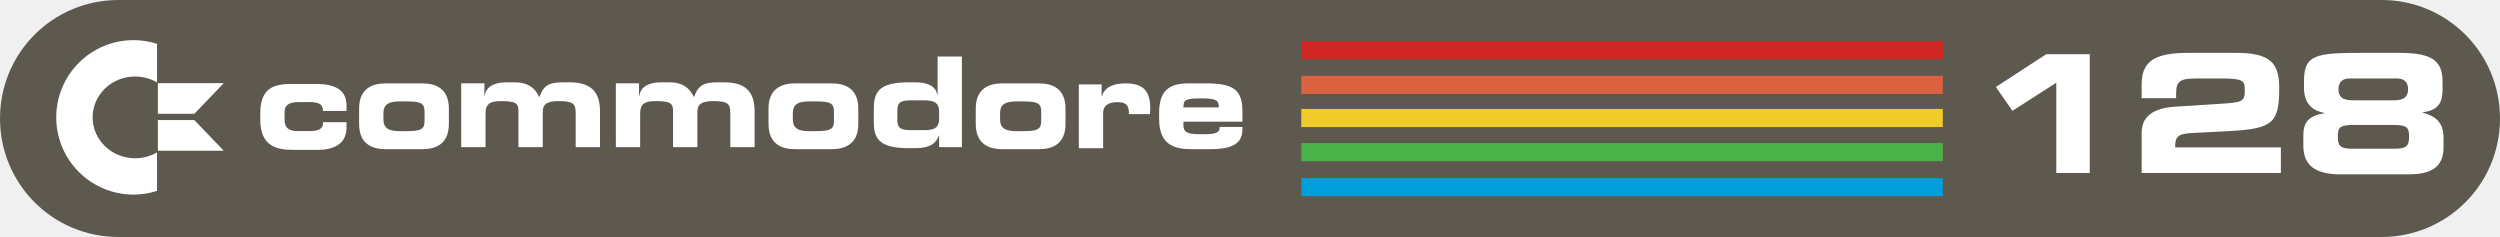
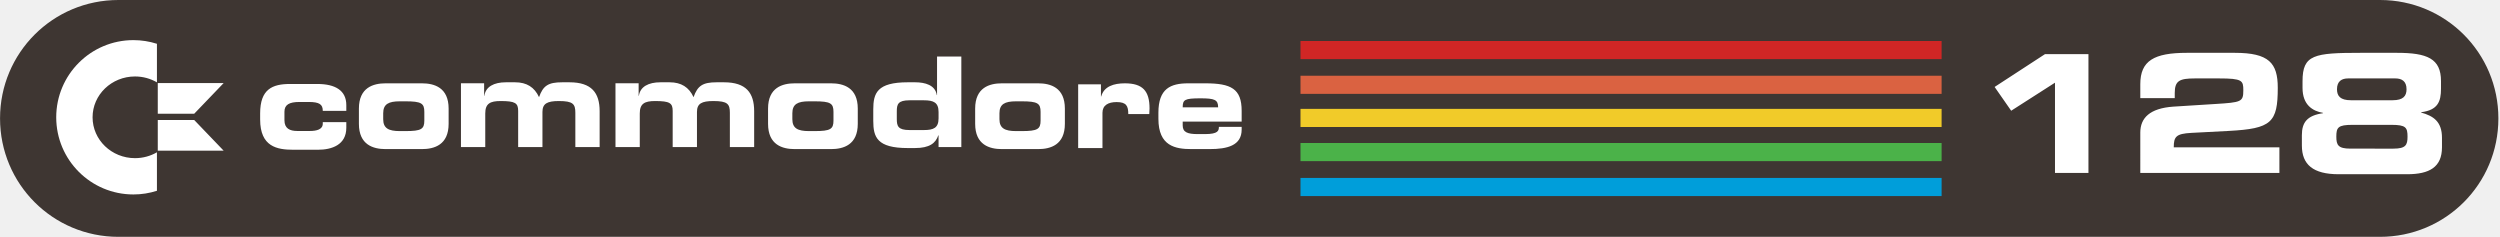
- <svg xmlns="http://www.w3.org/2000/svg" height="156.104" viewBox="0 0 329.345 31.221" width="1646.725">
-   <path d="M15.61 0h298.125c8.648 0 15.61 6.962 15.61 15.61s-6.962 15.61-15.61 15.61H15.61C6.962 31.22 0 24.26 0 15.61S6.962 0 15.61 0z" fill="#5d594f" />
-   <g fill="#fff" stroke-linecap="round" stroke-width=".265">
-     <path d="M34.288 15.75c0 3.594 2.235 3.99 4.354 3.99h3.269c1.835 0 3.736-.643 3.736-2.901v-.742h-3.102v.198c0 .774-.818.972-1.718.972h-1.635c-1 0-1.701-.33-1.701-1.417v-1.121c0-.923.634-1.286 1.968-1.286h1.234c1.401 0 1.852.313 1.852 1.17h3.102v-.758c0-1.928-1.45-2.785-3.82-2.785h-3.602c-2.335 0-3.937.692-3.937 3.873zM47.307 16.324c0 2.77 1.885 3.33 3.52 3.33h4.787c1.635 0 3.52-.56 3.52-3.33v-2.01c0-2.77-1.885-3.33-3.52-3.33h-4.787c-1.635 0-3.52.56-3.52 3.33zm3.203-1.4c0-1.204.717-1.567 2.185-1.567h.767c2.069 0 2.469.264 2.469 1.385v1.154c0 1.12-.4 1.384-2.469 1.384h-.767c-1.468 0-2.185-.363-2.185-1.566zM60.76 19.385h3.203v-4.433c0-1.302.65-1.632 2.018-1.632 1.935 0 2.319.264 2.319 1.302v4.763h3.202v-4.631c0-1.104.634-1.434 2.169-1.434 1.868 0 2.168.395 2.168 1.55v4.515h3.202v-4.73c0-2.406-1.05-3.807-3.97-3.807h-.983c-1.819 0-2.502.445-3.036 1.961-.6-1.319-1.635-1.961-3.153-1.961h-1.217c-1.568 0-2.67.576-2.836 1.78h-.033v-1.649H60.76zM81.13 19.385h3.202v-4.433c0-1.302.65-1.632 2.018-1.632 1.935 0 2.319.264 2.319 1.302v4.763h3.202v-4.631c0-1.104.634-1.434 2.169-1.434 1.868 0 2.168.395 2.168 1.55v4.515h3.202v-4.73c0-2.406-1.05-3.807-3.97-3.807h-.983c-1.818 0-2.502.445-3.036 1.961-.6-1.319-1.635-1.961-3.153-1.961h-1.217c-1.568 0-2.669.576-2.836 1.78h-.033v-1.649h-3.053zM118.214 14.688c0-.94.15-1.467 1.685-1.467h1.885c1.268 0 1.935.28 1.935 1.55v.823c0 1.27-.667 1.55-1.935 1.55h-1.885c-1.534 0-1.685-.528-1.685-1.467zm-3.102 1.253c0 2.142.5 3.576 4.554 3.576h.934c1.934 0 2.735-.643 3.085-1.681h.034v1.55h3.002V7.451h-3.202v5.077h-.034c-.2-1.319-1.551-1.681-2.869-1.681h-.95c-4.054 0-4.554 1.434-4.554 3.576zM101.243 16.324c0 2.77 1.885 3.33 3.52 3.33h4.786c1.635 0 3.52-.56 3.52-3.33v-2.01c0-2.77-1.885-3.33-3.52-3.33h-4.787c-1.634 0-3.52.56-3.52 3.33zm3.202-1.4c0-1.204.717-1.567 2.185-1.567h.768c2.068 0 2.468.264 2.468 1.385v1.154c0 1.12-.4 1.384-2.468 1.384h-.768c-1.468 0-2.185-.363-2.185-1.566zM128.544 16.324c0 2.77 1.885 3.33 3.52 3.33h4.786c1.635 0 3.52-.56 3.52-3.33v-2.01c0-2.77-1.885-3.33-3.52-3.33h-4.787c-1.634 0-3.52.56-3.52 3.33zm3.202-1.4c0-1.204.718-1.567 2.185-1.567h.768c2.068 0 2.468.264 2.468 1.385v1.154c0 1.12-.4 1.384-2.468 1.384h-.768c-1.467 0-2.185-.363-2.185-1.566zM142.122 19.522h3.203v-4.648c0-1.006.767-1.418 1.868-1.418 1.284 0 1.535.511 1.535 1.582h2.768c.017-.296.034-.527.034-.741 0-2.324-.918-3.313-3.253-3.313-1.45 0-2.752.395-3.119 1.73h-.033v-1.598h-3.003zM152.7 15.665c0 3.593 2.234 3.988 4.353 3.988h2.401c2.319 0 4.22-.461 4.22-2.57v-.363h-3.002c0 .494-.083.956-1.818.956h-.984c-1.335 0-1.968-.248-1.968-1.138v-.51h7.772V14.61c0-2.917-1.4-3.626-4.803-3.626h-2.235c-2.336 0-3.937.692-3.937 3.873zm3.202-1.517c0-1.005.25-1.186 2.335-1.186 1.868 0 2.335.181 2.335 1.186z" />
-   </g>
-   <g fill="#fff" stroke-width="1.368">
-     <path d="M17.584 5.289c-5.618 0-10.176 4.557-10.176 10.175s4.558 10.17 10.176 10.17c1.08 0 2.123-.172 3.1-.484v-5.075c-.844.49-1.83.773-2.889.773-3.09 0-5.595-2.41-5.595-5.384 0-2.973 2.504-5.384 5.595-5.384 1.058 0 2.045.283 2.889.774V5.772a10.17 10.17 0 0 0-3.1-.483z" />
-     <g stroke-width="1.194">
-       <path d="M20.795 10.951h8.683l-3.883 4.045h-4.8zM20.795 19.86h8.683l-3.883-4.045h-4.8z" />
-     </g>
-   </g>
-   <path d="M171.429 23.455h84.513v2.39H171.43z" fill="#009eda" />
-   <path d="M171.429 18.847h84.513v2.39H171.43z" fill="#4bb249" />
-   <path d="M171.429 14.352h84.513v2.39H171.43z" fill="#f1cb29" />
-   <path d="M171.429 9.984h84.513v2.39H171.43z" fill="#da6241" />
-   <path d="M171.429 5.407h84.513v2.39H171.43z" fill="#d12625" />
-   <g fill="#fff" stroke-linecap="round" stroke-width=".265">
-     <path d="M270.893 22.794h4.411V7.137h-5.73l-6.64 4.325 2.185 3.136 5.774-3.698zM282.138 22.794h18.338v-3.373H286.55c0-1.406.303-1.795 2.314-1.904l4.953-.259c5.6-.303 6.444-1.081 6.444-5.687 0-3.266-1.168-4.607-5.666-4.607h-6.315c-4.325 0-6.141 1.038-6.141 4.13v1.839h4.541v-.67c0-1.622.627-1.925 2.66-1.925h3.179c3.07 0 3.2.281 3.2 1.557 0 1.535-.237 1.6-3.74 1.816l-5.493.346c-3.093.217-4.347 1.493-4.347 3.417zM303.439 19.183c0 2.508 1.47 3.784 4.844 3.784h9.04c2.919 0 4.584-.93 4.584-3.546v-1.255c0-2.14-1.125-2.876-2.747-3.33v-.043c2.206-.281 2.617-1.406 2.617-3.093v-1.016c0-2.963-1.816-3.72-5.817-3.72h-4.758c-6.163 0-7.677.238-7.677 3.741v.887c0 2.227 1.32 3.05 2.703 3.287v.043c-2.097.303-2.79 1.211-2.79 2.898zm6.4.41c-1.621 0-1.859-.475-1.859-1.578 0-1.211.216-1.557 2.12-1.557h5.146c1.903 0 2.12.346 2.12 1.557 0 1.103-.238 1.579-1.86 1.579zm.066-6.379c-1.406 0-1.838-.562-1.838-1.449 0-1.081.648-1.427 1.47-1.427h6.228c.822 0 1.47.346 1.47 1.427 0 .887-.432 1.449-1.837 1.449z" />
+ <svg xmlns="http://www.w3.org/2000/svg" width="1646.7" height="156.1" version="1.1" viewBox="0 0 329.34 31.221" xml:space="preserve">
+   <path transform="scale(.99937)" d="m15.61 0h298.12c8.648 0 15.61 6.962 15.61 15.61s-6.962 15.61-15.61 15.61h-298.12c-8.648 0-15.61-6.96-15.61-15.61s6.962-15.61 15.61-15.61" fill="#3e3632" stroke-width="1.001" />
+   <path transform="scale(.99937)" d="m34.288 15.75c0 3.594 2.235 3.99 4.354 3.99h3.269c1.835 0 3.736-0.643 3.736-2.901v-0.742h-3.102v0.198c0 0.774-0.818 0.972-1.718 0.972h-1.635c-1 0-1.701-0.33-1.701-1.417v-1.121c0-0.923 0.634-1.286 1.968-1.286h1.234c1.401 0 1.852 0.313 1.852 1.17h3.102v-0.758c0-1.928-1.45-2.785-3.82-2.785h-3.602c-2.335 0-3.937 0.692-3.937 3.873zm13.019 0.574c0 2.77 1.885 3.33 3.52 3.33h4.787c1.635 0 3.52-0.56 3.52-3.33v-2.01c0-2.77-1.885-3.33-3.52-3.33h-4.787c-1.635 0-3.52 0.56-3.52 3.33zm3.203-1.4c0-1.204 0.717-1.567 2.185-1.567h0.767c2.069 0 2.469 0.264 2.469 1.385v1.154c0 1.12-0.4 1.384-2.469 1.384h-0.767c-1.468 0-2.185-0.363-2.185-1.566zm10.25 4.461h3.203v-4.433c0-1.302 0.65-1.632 2.018-1.632 1.935 0 2.319 0.264 2.319 1.302v4.763h3.202v-4.631c0-1.104 0.634-1.434 2.169-1.434 1.868 0 2.168 0.395 2.168 1.55v4.515h3.202v-4.73c0-2.406-1.05-3.807-3.97-3.807h-0.983c-1.819 0-2.502 0.445-3.036 1.961-0.6-1.319-1.635-1.961-3.153-1.961h-1.217c-1.568 0-2.67 0.576-2.836 1.78h-0.033v-1.649h-3.053zm20.37 0h3.202v-4.433c0-1.302 0.65-1.632 2.018-1.632 1.935 0 2.319 0.264 2.319 1.302v4.763h3.202v-4.631c0-1.104 0.634-1.434 2.169-1.434 1.868 0 2.168 0.395 2.168 1.55v4.515h3.202v-4.73c0-2.406-1.05-3.807-3.97-3.807h-0.983c-1.818 0-2.502 0.445-3.036 1.961-0.6-1.319-1.635-1.961-3.153-1.961h-1.217c-1.568 0-2.669 0.576-2.836 1.78h-0.033v-1.649h-3.053zm37.084-4.697c0-0.94 0.15-1.467 1.685-1.467h1.885c1.268 0 1.935 0.28 1.935 1.55v0.823c0 1.27-0.667 1.55-1.935 1.55h-1.885c-1.534 0-1.685-0.528-1.685-1.467zm-3.102 1.253c0 2.142 0.5 3.576 4.554 3.576h0.934c1.934 0 2.735-0.643 3.085-1.681h0.034v1.55h3.002v-11.935h-3.202v5.077h-0.034c-0.2-1.319-1.551-1.681-2.869-1.681h-0.95c-4.054 0-4.554 1.434-4.554 3.576zm-13.869 0.383c0 2.77 1.885 3.33 3.52 3.33h4.786c1.635 0 3.52-0.56 3.52-3.33v-2.01c0-2.77-1.885-3.33-3.52-3.33h-4.787c-1.634 0-3.52 0.56-3.52 3.33zm3.202-1.4c0-1.204 0.717-1.567 2.185-1.567h0.768c2.068 0 2.468 0.264 2.468 1.385v1.154c0 1.12-0.4 1.384-2.468 1.384h-0.768c-1.468 0-2.185-0.363-2.185-1.566zm24.099 1.4c0 2.77 1.885 3.33 3.52 3.33h4.786c1.635 0 3.52-0.56 3.52-3.33v-2.01c0-2.77-1.885-3.33-3.52-3.33h-4.787c-1.634 0-3.52 0.56-3.52 3.33zm3.202-1.4c0-1.204 0.718-1.567 2.185-1.567h0.768c2.068 0 2.468 0.264 2.468 1.385v1.154c0 1.12-0.4 1.384-2.468 1.384h-0.768c-1.467 0-2.185-0.363-2.185-1.566zm10.376 4.598h3.203v-4.648c0-1.006 0.767-1.418 1.868-1.418 1.284 0 1.535 0.511 1.535 1.582h2.768c0.017-0.296 0.034-0.527 0.034-0.741 0-2.324-0.918-3.313-3.253-3.313-1.45 0-2.752 0.395-3.119 1.73h-0.033v-1.598h-3.003zm10.578-3.857c0 3.593 2.234 3.988 4.353 3.988h2.401c2.319 0 4.22-0.461 4.22-2.57v-0.363h-3.002c0 0.494-0.083 0.956-1.818 0.956h-0.984c-1.335 0-1.968-0.248-1.968-1.138v-0.51h7.772v-1.418c0-2.917-1.4-3.626-4.803-3.626h-2.235c-2.336 0-3.937 0.692-3.937 3.873zm3.202-1.517c0-1.005 0.25-1.186 2.335-1.186 1.868 0 2.335 0.181 2.335 1.186zm-138.32-8.859c-5.618 0-10.176 4.557-10.176 10.175s4.558 10.17 10.176 10.17c1.08 0 2.123-0.172 3.1-0.484v-5.075c-0.844 0.49-1.83 0.773-2.889 0.773-3.09 0-5.595-2.41-5.595-5.384 0-2.973 2.504-5.384 5.595-5.384 1.058 0 2.045 0.283 2.889 0.774v-5.082a10.2 10.2 0 0 0-3.1-0.483m3.211 5.662h8.683l-3.883 4.045h-4.8zm0 8.909h8.683l-3.883-4.045h-4.8z" fill="#fff" stroke-width="1.001" />
+   <path transform="scale(.99937)" d="m270.89 22.794h4.411v-15.657h-5.73l-6.64 4.325 2.185 3.136 5.774-3.698zm11.245 0h18.338v-3.373h-13.926c0-1.406 0.303-1.795 2.314-1.904l4.953-0.259c5.6-0.303 6.444-1.081 6.444-5.687 0-3.266-1.168-4.607-5.666-4.607h-6.315c-4.325 0-6.141 1.038-6.141 4.13v1.839h4.541v-0.67c0-1.622 0.627-1.925 2.66-1.925h3.179c3.07 0 3.2 0.281 3.2 1.557 0 1.535-0.237 1.6-3.74 1.816l-5.493 0.346c-3.093 0.217-4.347 1.493-4.347 3.417zm21.301-3.611c0 2.508 1.47 3.784 4.844 3.784h9.04c2.919 0 4.584-0.93 4.584-3.546v-1.255c0-2.14-1.125-2.876-2.747-3.33v-0.043c2.206-0.281 2.617-1.406 2.617-3.093v-1.016c0-2.963-1.816-3.72-5.817-3.72h-4.758c-6.163 0-7.677 0.238-7.677 3.741v0.887c0 2.227 1.32 3.05 2.703 3.287v0.043c-2.097 0.303-2.79 1.211-2.79 2.898zm6.4 0.41c-1.621 0-1.859-0.475-1.859-1.578 0-1.211 0.216-1.557 2.12-1.557h5.146c1.903 0 2.12 0.346 2.12 1.557 0 1.103-0.238 1.579-1.86 1.579zm0.066-6.379c-1.406 0-1.838-0.562-1.838-1.449 0-1.081 0.648-1.427 1.47-1.427h6.228c0.822 0 1.47 0.346 1.47 1.427 0 0.887-0.432 1.449-1.837 1.449z" fill="#fff" stroke-width="1.001" />
+   <g transform="scale(.99937)" stroke-width="1.001">
+     <path d="m171.43 5.407h84.513v2.39h-84.512z" fill="#d12625" />
+     <path d="m171.43 9.984h84.513v2.39h-84.512z" fill="#da6241" />
+     <path d="m171.43 14.352h84.513v2.39h-84.512z" fill="#f1cb29" />
+     <path d="m171.43 18.847h84.513v2.39h-84.512z" fill="#4bb249" />
+     <path d="m171.43 23.455h84.513v2.39h-84.512z" fill="#009eda" />
  </g>
</svg>
